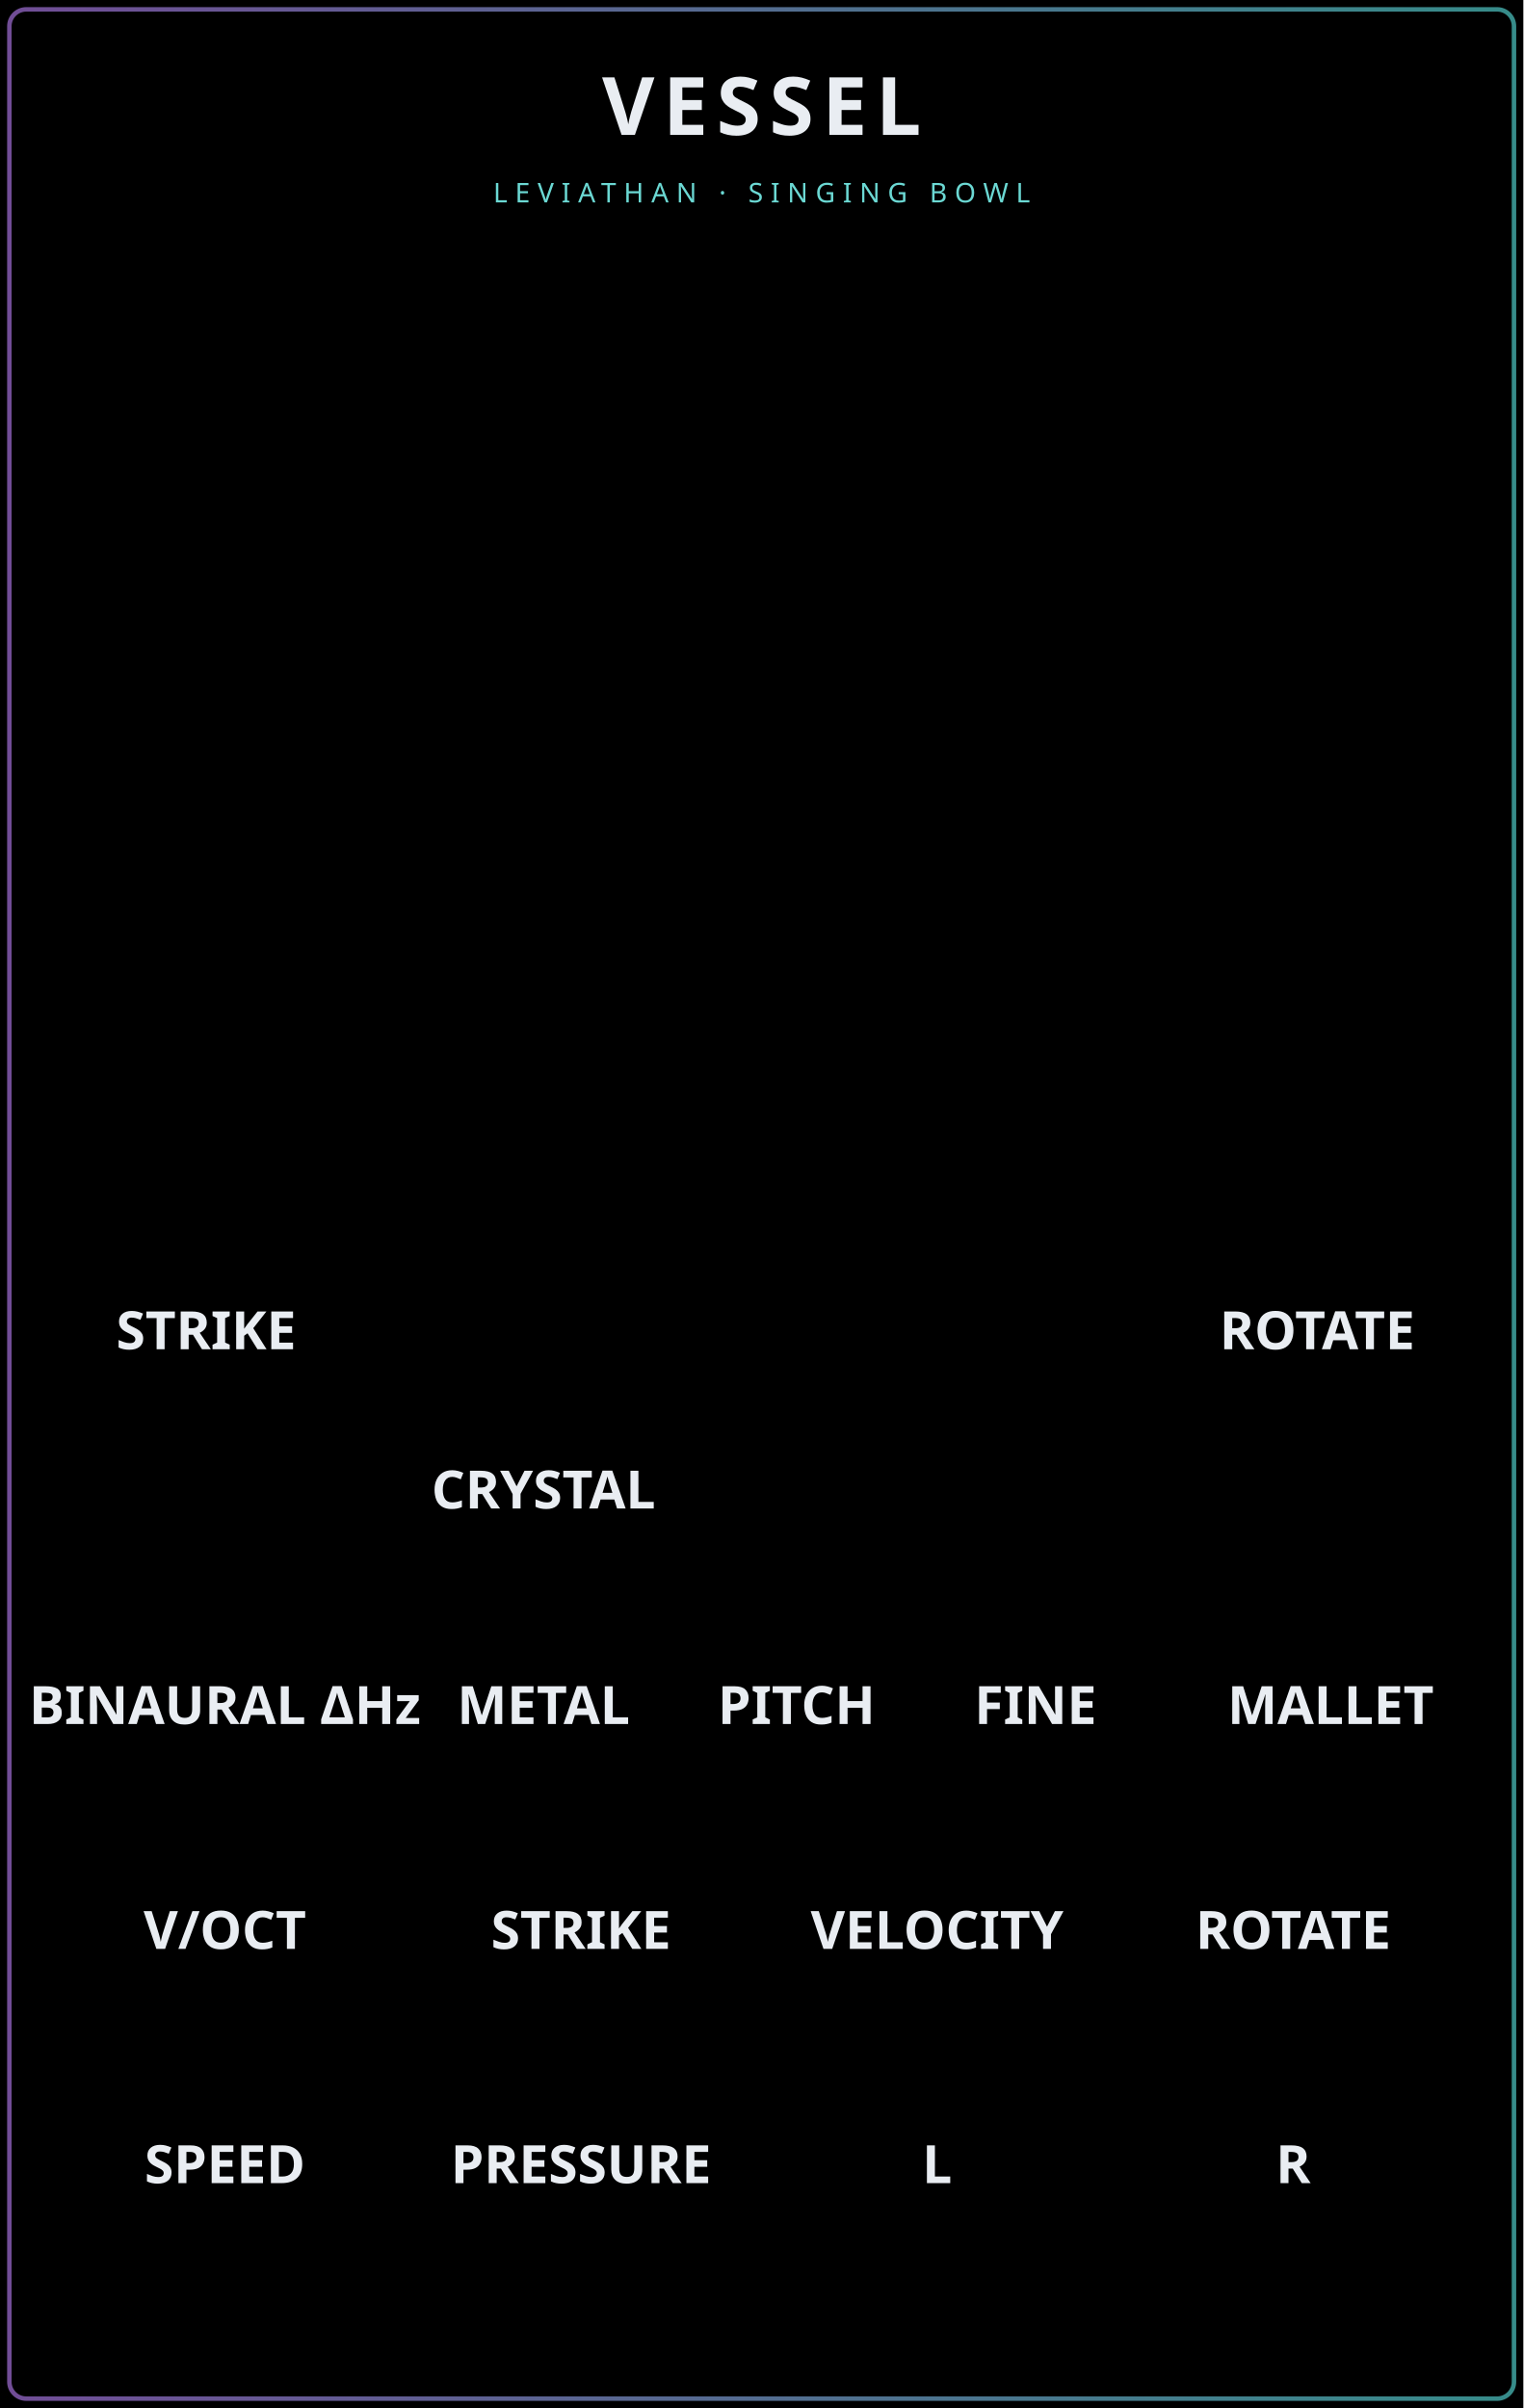
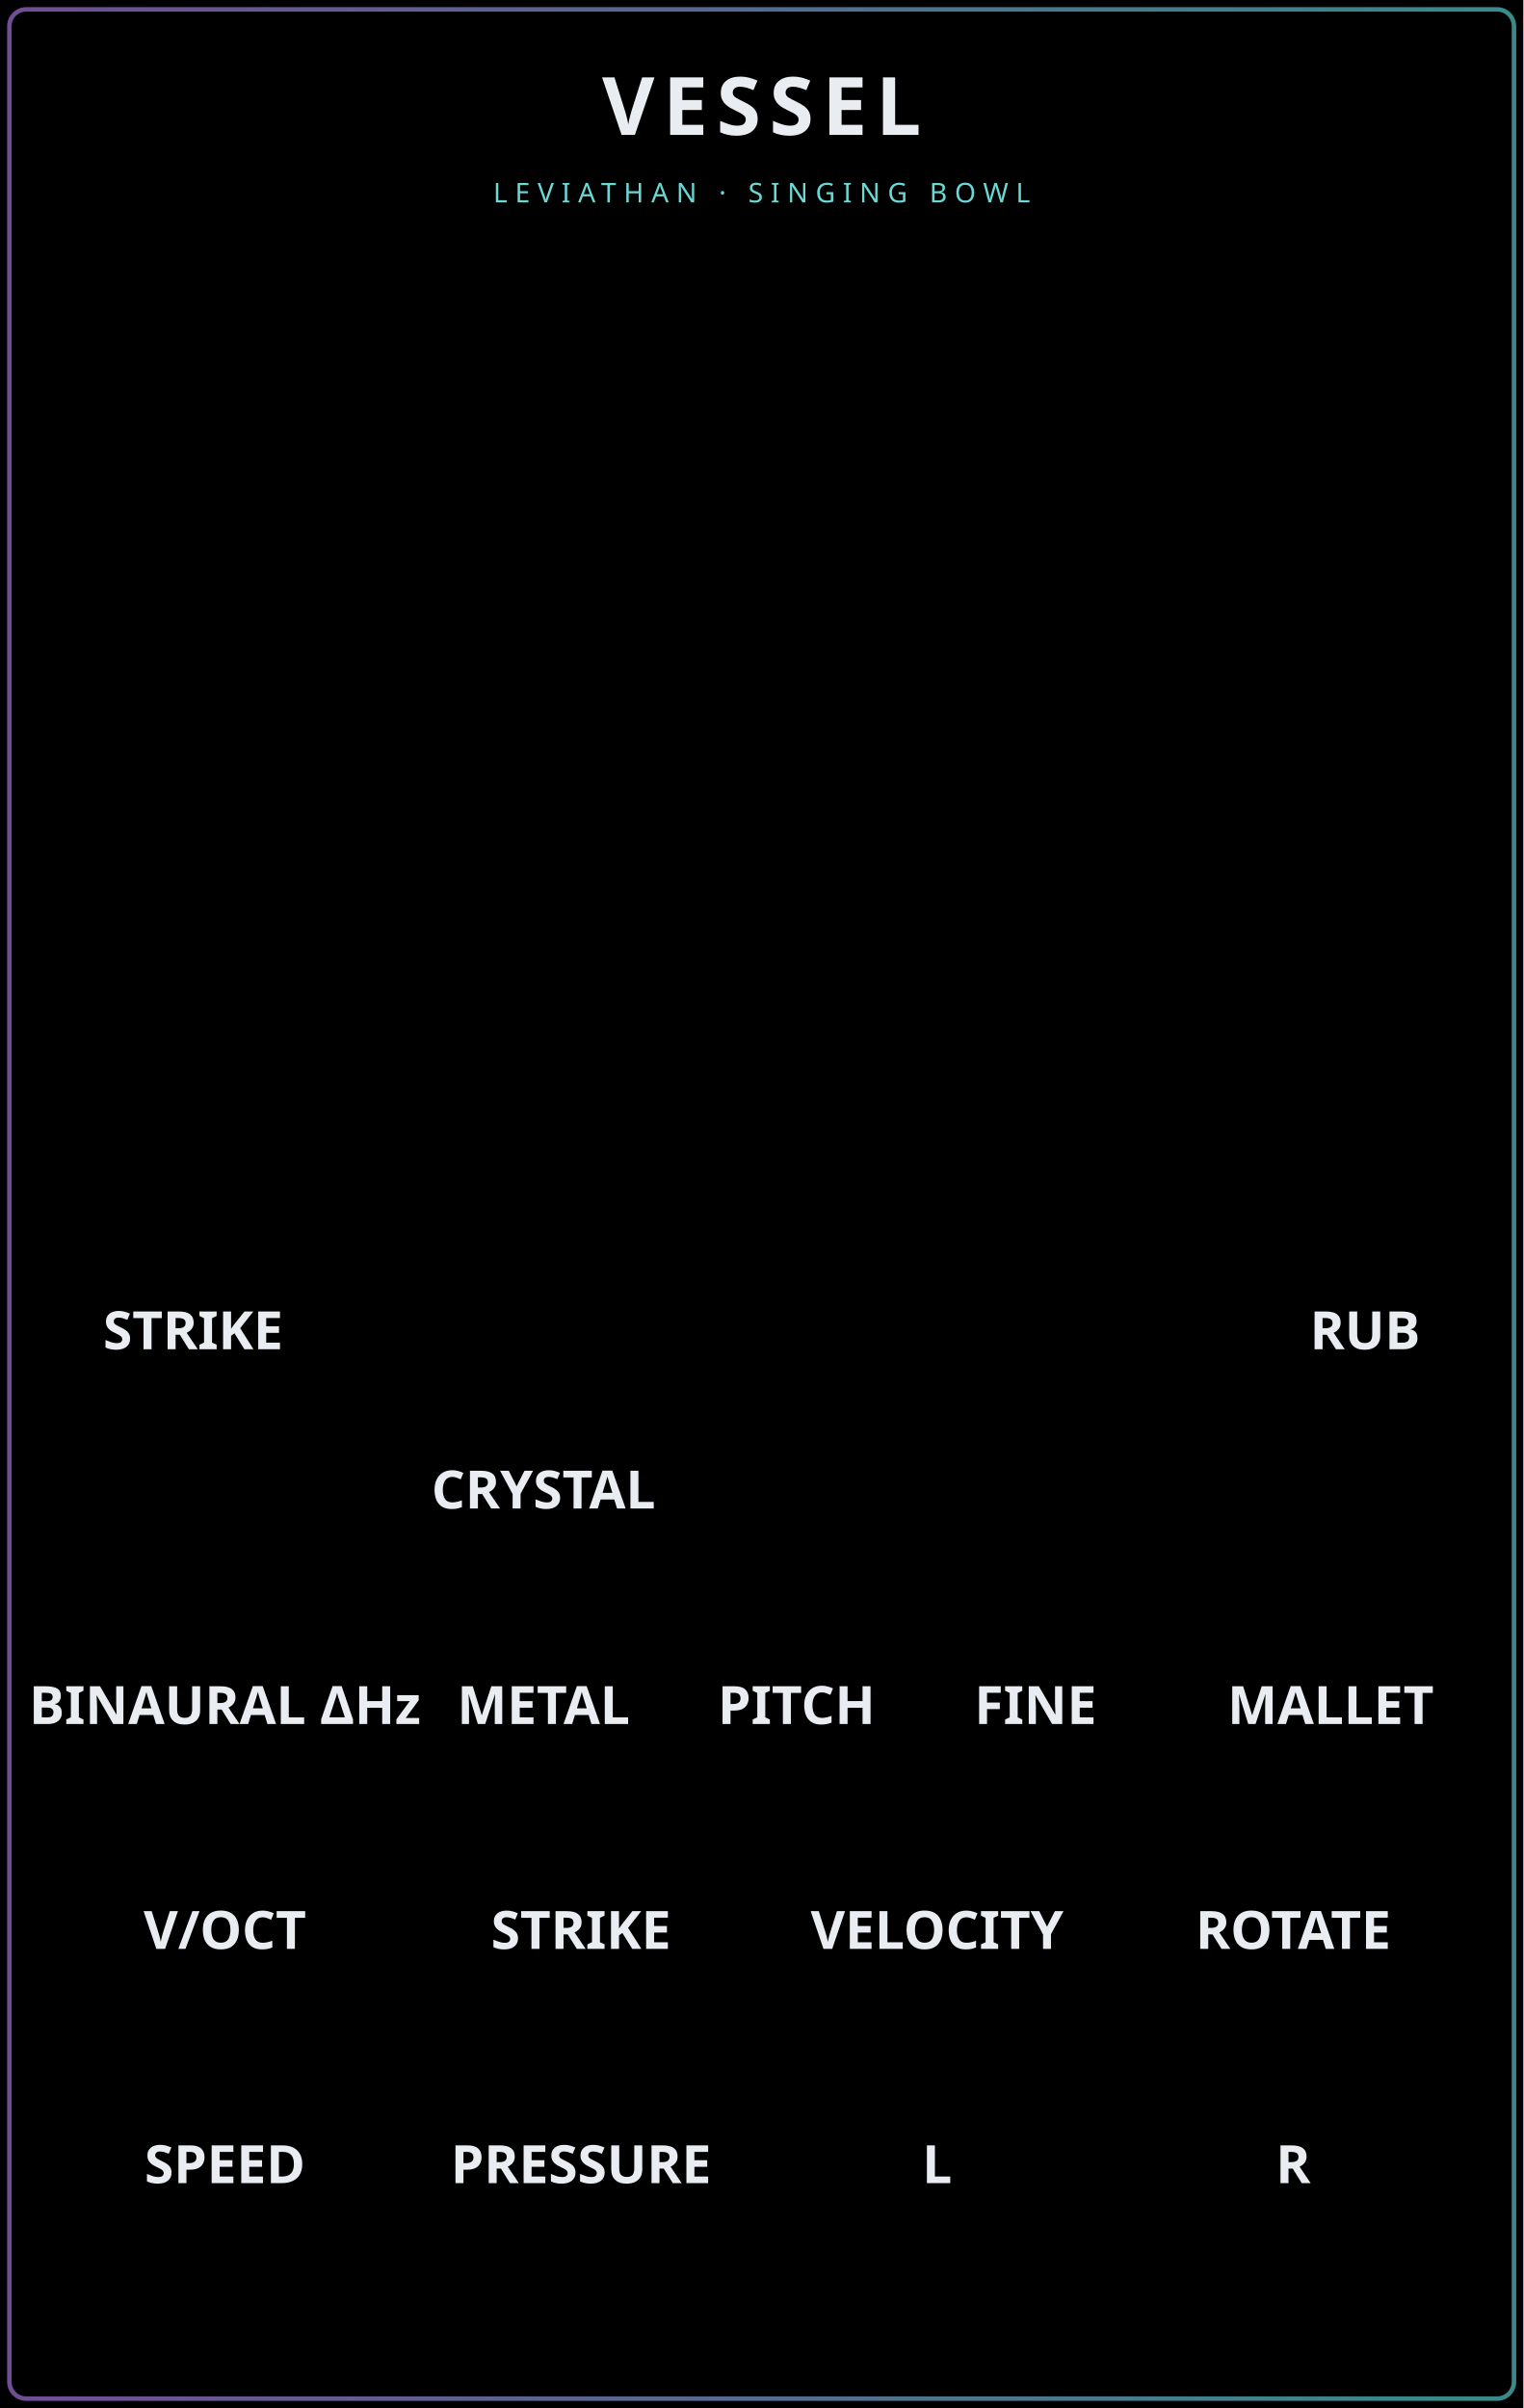
<svg xmlns="http://www.w3.org/2000/svg" width="81.28mm" height="128.5mm" viewBox="0 0 8128 12850">
  <defs>
    <linearGradient id="vessel-edge">
      <stop stop-color="#ad77e7" />
      <stop offset="1" stop-color="#54d7d4" />
    </linearGradient>
  </defs>
  <g id="panel_art">
    <g id="theme_background">
      <rect width="8128" height="12850" fill="#000000" />
    </g>
    <rect x="50" y="50" width="8028" height="12750" rx="90" fill="none" stroke="url(#vessel-edge)" stroke-width="24" opacity="0.65" />
    <g id="component_anchors" style="display:none">
      <rect id="BRANDING_LEVIATHAN_LOGO_RASTER" x="2428.034" y="11943.102" width="3271.933" height="1224.054" />
-       <rect id="ENERGY_DISPLAY" x="600" y="1500" width="6928" height="800" />
-       <rect id="BOWL_RASTER" x="350" y="2500" width="7428" height="4400" />
-       <rect id="STRIKE_AREA" x="350" y="2450" width="3600" height="5100" />
-       <rect id="ROTATE_AREA" x="4178" y="2450" width="3600" height="5100" />
+       <rect id="ENERGY_DISPLAY" x="350" y="1500" width="7428" height="800" />
+       <rect id="BOWL_RASTER" x="664" y="2989" width="6800" height="4022" />
+       <rect id="STRIKE_AREA" x="350" y="2450" width="3674" height="5100" />
+       <rect id="ROTATE_AREA" x="4104" y="2450" width="3674" height="5100" />
      <circle id="VTUNE_EXPANDER_LIGHT" cx="7808" cy="580" r="10" />
      <circle id="BINAURAL_PARAM" cx="1200" cy="8500" r="10" />
      <circle id="BOWL_PARAM" cx="2900" cy="8500" r="10" />
      <circle id="PITCH_PARAM" cx="4250" cy="8500" r="10" />
      <circle id="FINE_PARAM" cx="5525" cy="8500" r="10" />
      <circle id="MALLET_PARAM" cx="7100" cy="8500" r="10" />
      <circle id="VOCT_INPUT" cx="1200" cy="9800" r="10" />
      <circle id="STRIKE_INPUT" cx="3100" cy="9800" r="10" />
      <circle id="VELOCITY_INPUT" cx="5000" cy="9800" r="10" />
      <circle id="ROTATE_INPUT" cx="6900" cy="9800" r="10" />
      <circle id="SPEED_INPUT" cx="1200" cy="11050" r="10" />
      <circle id="PRESSURE_INPUT" cx="3100" cy="11050" r="10" />
      <circle id="LEFT_OUTPUT" cx="5000" cy="11050" r="10" />
      <circle id="RIGHT_OUTPUT" cx="6900" cy="11050" r="10" />
    </g>
  </g>
  <g id="labels" font-family="Rubik, sans-serif" text-anchor="middle" fill="#e9edf2">
    <text x="4064" y="720" font-size="430" font-weight="700" letter-spacing="45">VESSEL</text>
    <text x="4064" y="1080" font-size="145" letter-spacing="40" fill="#6bd8d3">LEVIATHAN · SINGING BOWL</text>
    <g id="theme_text_input" font-size="282.222" font-weight="600">
-       <text x="1100" y="7200">STRIKE</text>
-       <text x="7028" y="7200">ROTATE</text>
+       <text x="550" y="7200" text-anchor="start">STRIKE</text>
+       <text x="7578" y="7200" text-anchor="end">RUB</text>
      <text x="1200" y="9200">BINAURAL ΔHz</text>
      <text x="2900" y="8050">CRYSTAL</text>
      <text x="2900" y="9200">METAL</text>
      <text x="4250" y="9200">PITCH</text>
      <text x="5525" y="9200">FINE</text>
      <text x="7100" y="9200">MALLET</text>
      <text x="1200" y="10400">V/OCT</text>
      <text x="3100" y="10400">STRIKE</text>
      <text x="5000" y="10400">VELOCITY</text>
      <text x="6900" y="10400">ROTATE</text>
      <text x="1200" y="11650">SPEED</text>
      <text x="3100" y="11650">PRESSURE</text>
    </g>
    <g id="theme_text_output" font-size="282.222" font-weight="600">
      <text x="5000" y="11650">L</text>
      <text x="6900" y="11650">R</text>
    </g>
  </g>
</svg>
